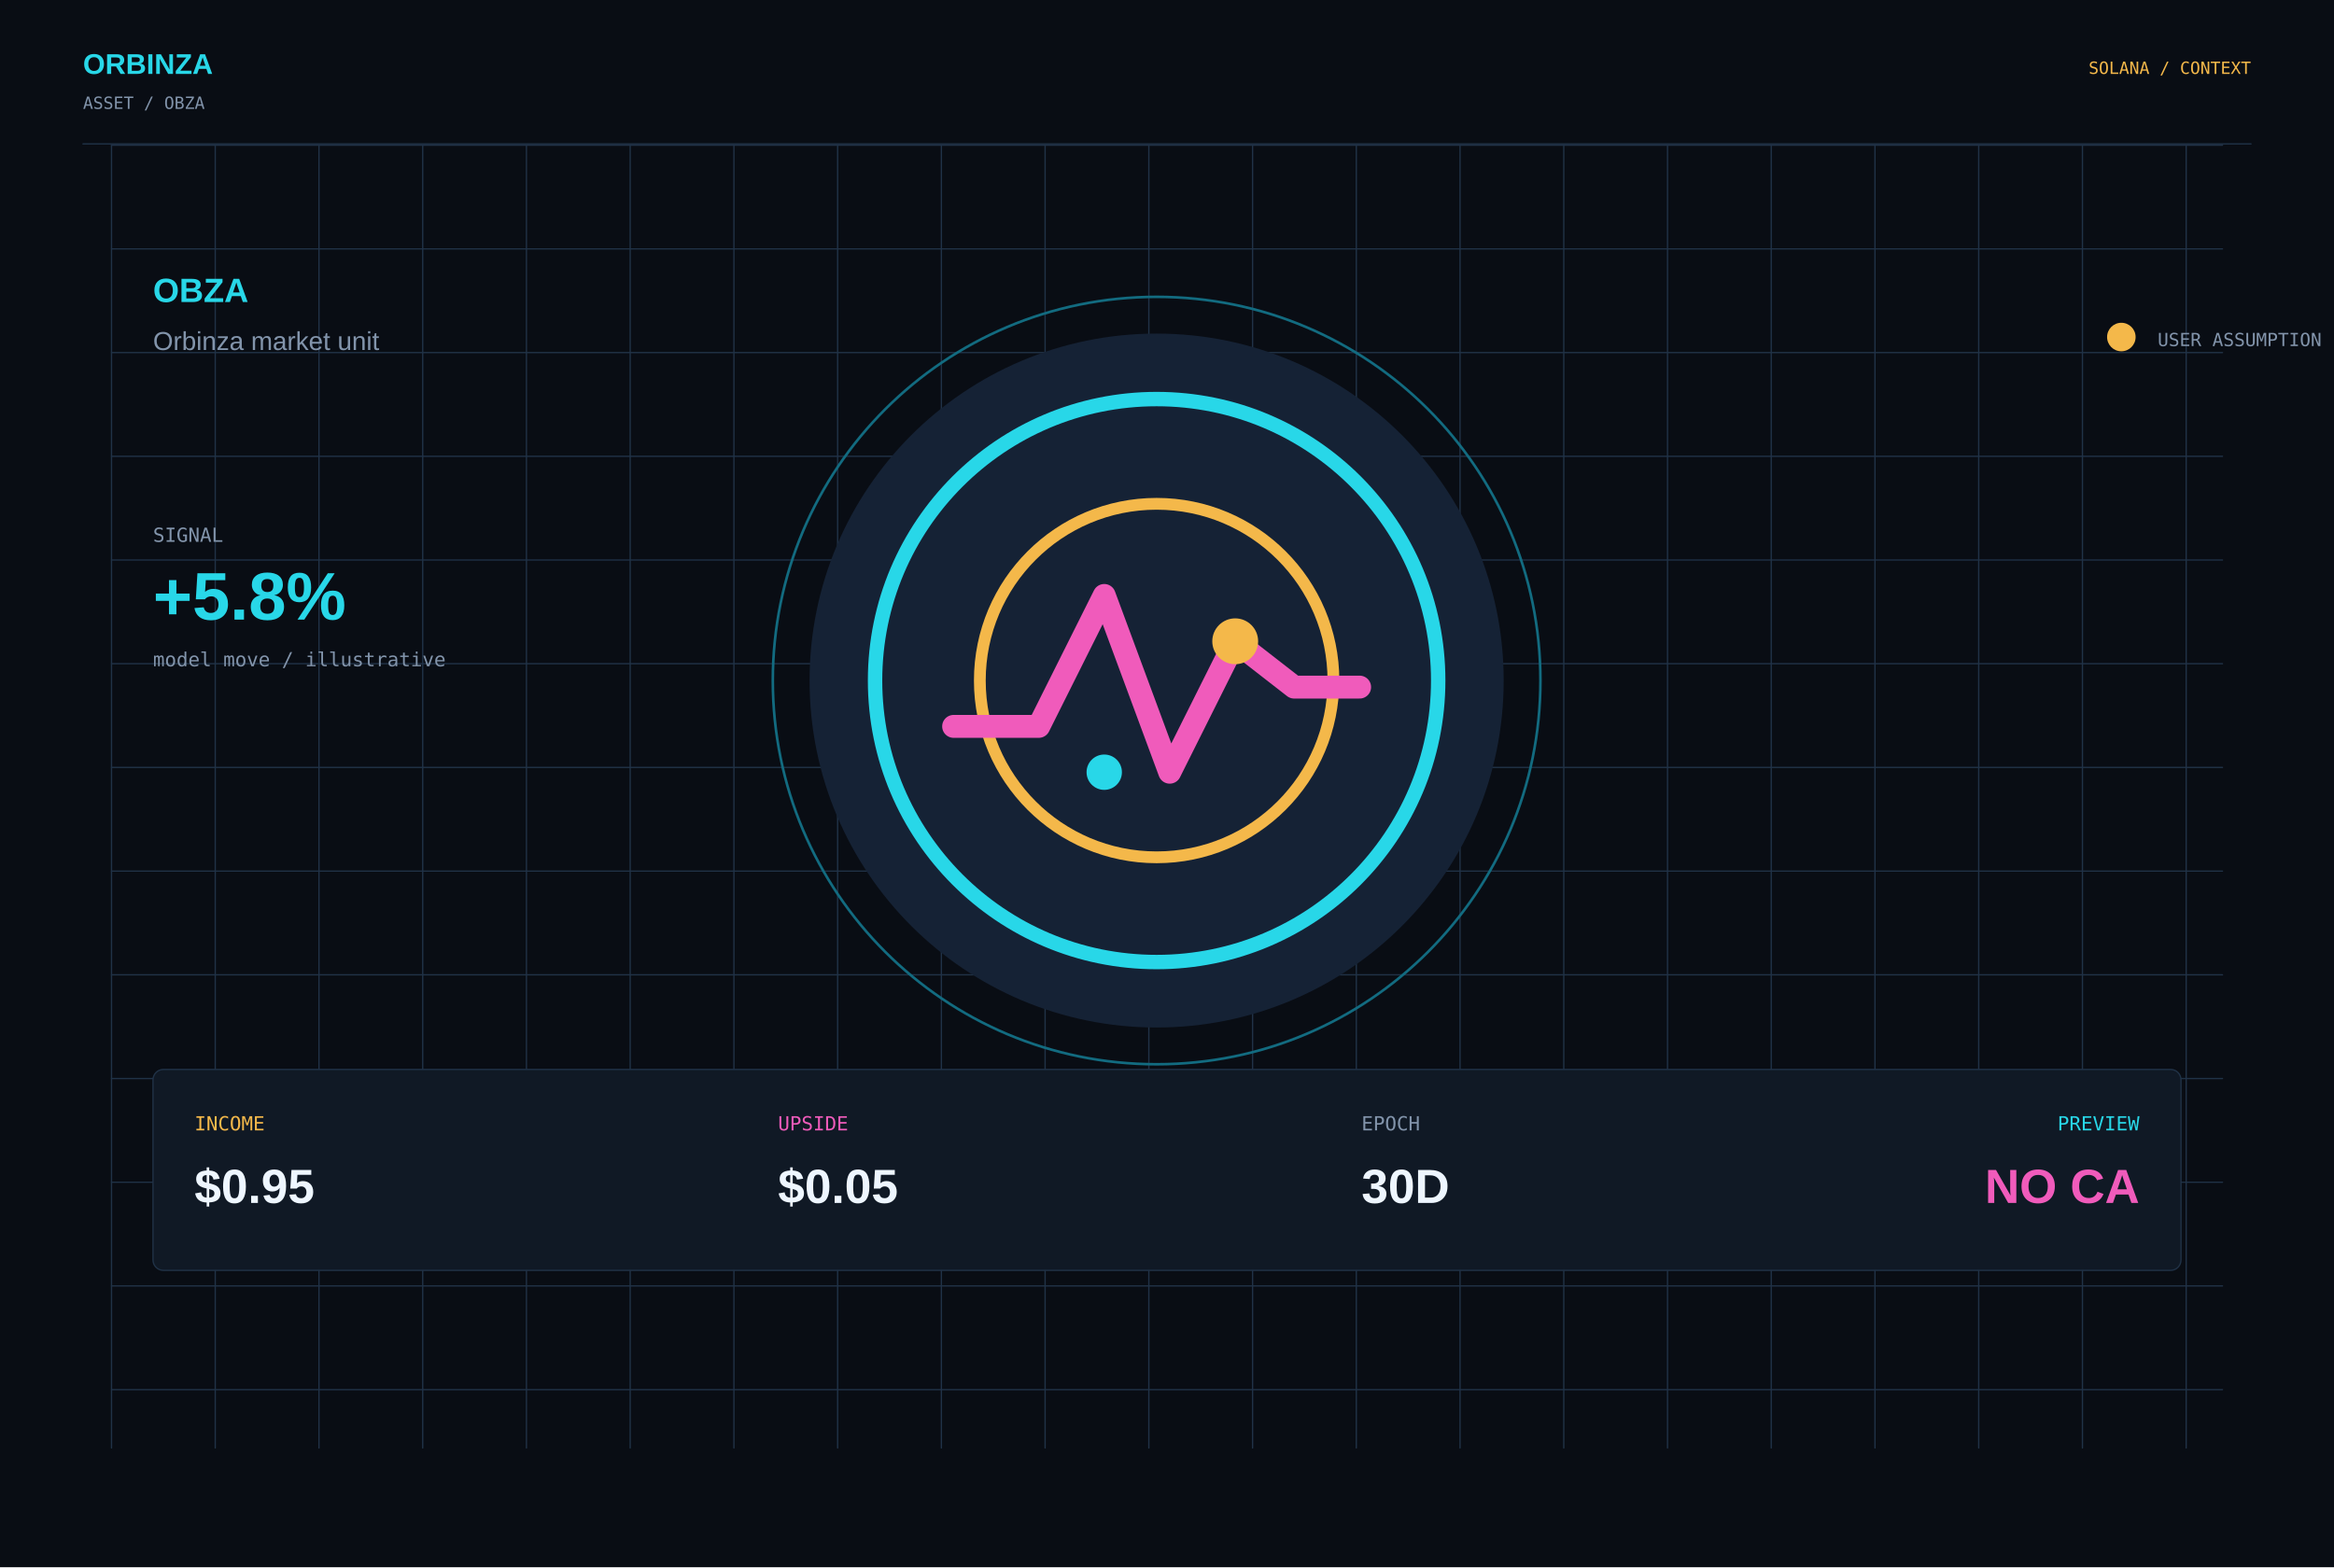
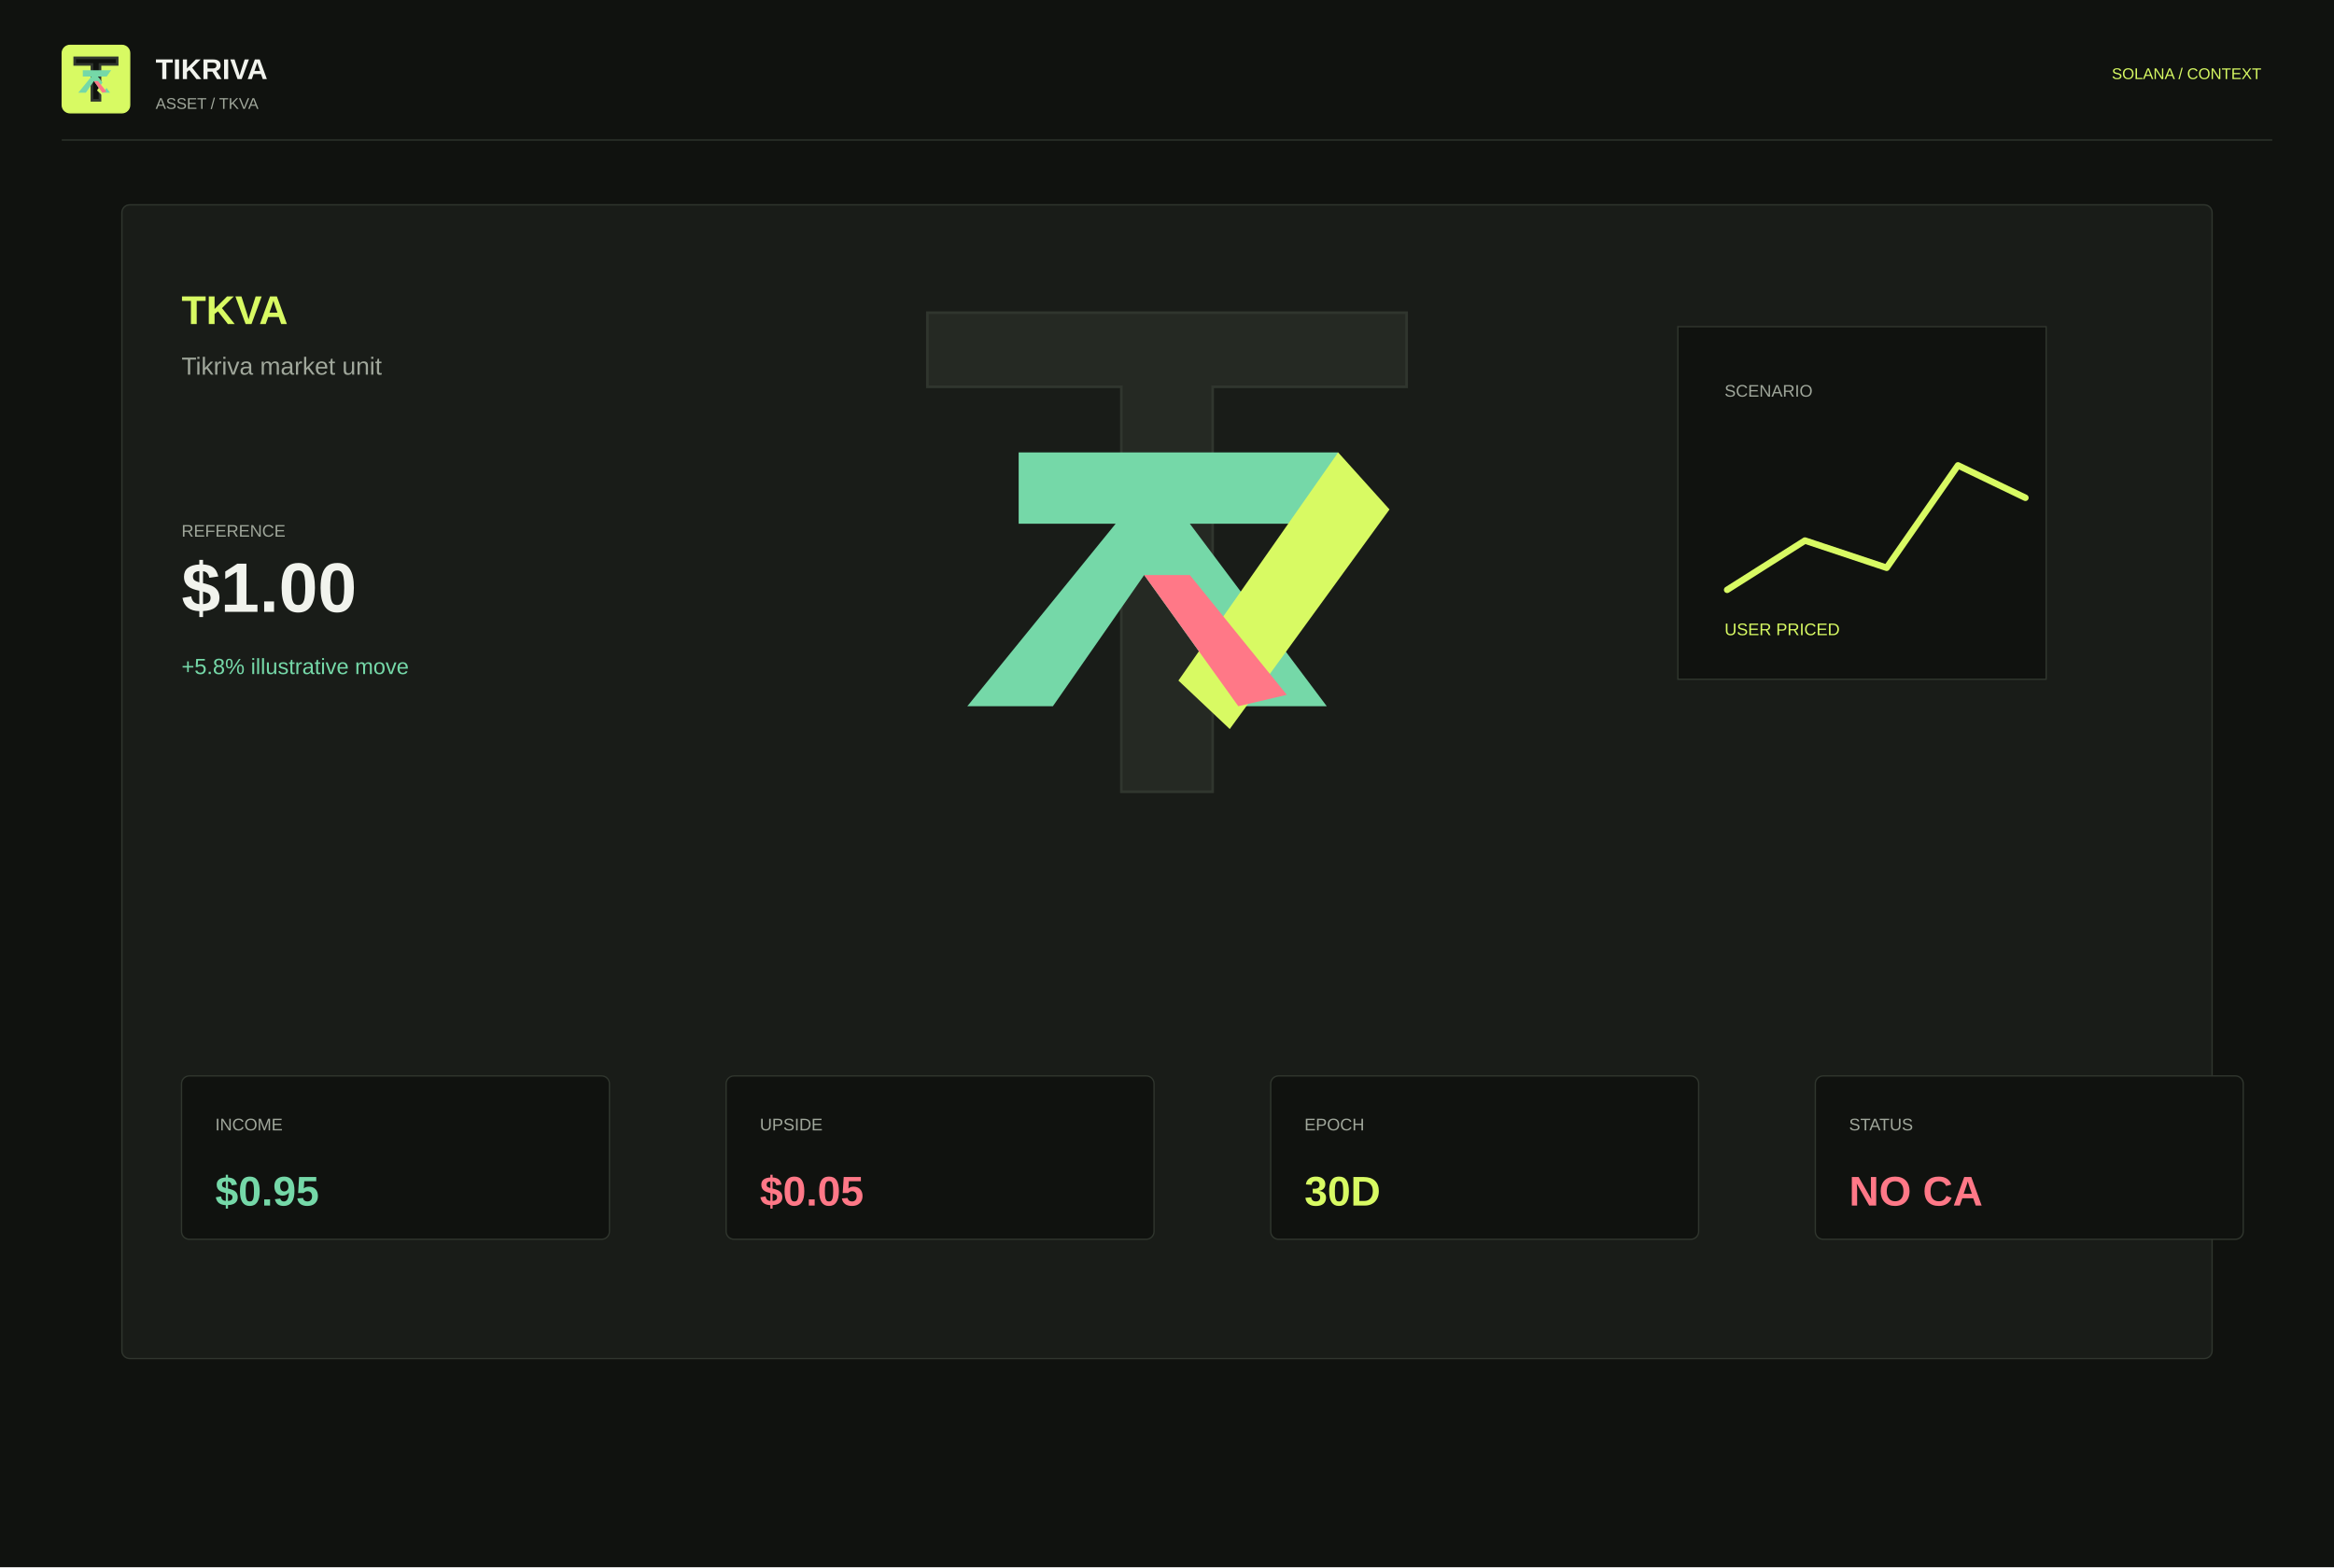
<svg xmlns="http://www.w3.org/2000/svg" width="1800" height="1209" viewBox="0 0 1800 1209" role="img" aria-labelledby="title desc">
-   <rect width="1800" height="1209" fill="#090d14" />
-   <polyline points="86.00,112.00 86.00,1117.00" fill="none" stroke="#203247" stroke-width="1" stroke-linejoin="round" stroke-linecap="round" />
-   <polyline points="166.00,112.00 166.00,1117.00" fill="none" stroke="#203247" stroke-width="1" stroke-linejoin="round" stroke-linecap="round" />
-   <polyline points="246.00,112.00 246.00,1117.00" fill="none" stroke="#203247" stroke-width="1" stroke-linejoin="round" stroke-linecap="round" />
-   <polyline points="326.00,112.00 326.00,1117.00" fill="none" stroke="#203247" stroke-width="1" stroke-linejoin="round" stroke-linecap="round" />
-   <polyline points="406.00,112.00 406.00,1117.00" fill="none" stroke="#203247" stroke-width="1" stroke-linejoin="round" stroke-linecap="round" />
-   <polyline points="486.00,112.00 486.00,1117.00" fill="none" stroke="#203247" stroke-width="1" stroke-linejoin="round" stroke-linecap="round" />
-   <polyline points="566.00,112.00 566.00,1117.00" fill="none" stroke="#203247" stroke-width="1" stroke-linejoin="round" stroke-linecap="round" />
-   <polyline points="646.00,112.00 646.00,1117.00" fill="none" stroke="#203247" stroke-width="1" stroke-linejoin="round" stroke-linecap="round" />
-   <polyline points="726.00,112.00 726.00,1117.00" fill="none" stroke="#203247" stroke-width="1" stroke-linejoin="round" stroke-linecap="round" />
-   <polyline points="806.00,112.00 806.00,1117.00" fill="none" stroke="#203247" stroke-width="1" stroke-linejoin="round" stroke-linecap="round" />
-   <polyline points="886.00,112.00 886.00,1117.00" fill="none" stroke="#203247" stroke-width="1" stroke-linejoin="round" stroke-linecap="round" />
-   <polyline points="966.00,112.00 966.00,1117.00" fill="none" stroke="#203247" stroke-width="1" stroke-linejoin="round" stroke-linecap="round" />
-   <polyline points="1046.00,112.00 1046.00,1117.00" fill="none" stroke="#203247" stroke-width="1" stroke-linejoin="round" stroke-linecap="round" />
-   <polyline points="1126.00,112.00 1126.00,1117.00" fill="none" stroke="#203247" stroke-width="1" stroke-linejoin="round" stroke-linecap="round" />
-   <polyline points="1206.00,112.00 1206.00,1117.00" fill="none" stroke="#203247" stroke-width="1" stroke-linejoin="round" stroke-linecap="round" />
-   <polyline points="1286.00,112.00 1286.00,1117.00" fill="none" stroke="#203247" stroke-width="1" stroke-linejoin="round" stroke-linecap="round" />
-   <polyline points="1366.00,112.00 1366.00,1117.00" fill="none" stroke="#203247" stroke-width="1" stroke-linejoin="round" stroke-linecap="round" />
-   <polyline points="1446.00,112.00 1446.00,1117.00" fill="none" stroke="#203247" stroke-width="1" stroke-linejoin="round" stroke-linecap="round" />
-   <polyline points="1526.00,112.00 1526.00,1117.00" fill="none" stroke="#203247" stroke-width="1" stroke-linejoin="round" stroke-linecap="round" />
-   <polyline points="1606.00,112.00 1606.00,1117.00" fill="none" stroke="#203247" stroke-width="1" stroke-linejoin="round" stroke-linecap="round" />
-   <polyline points="1686.00,112.00 1686.00,1117.00" fill="none" stroke="#203247" stroke-width="1" stroke-linejoin="round" stroke-linecap="round" />
-   <polyline points="86.00,112.00 1714.00,112.00" fill="none" stroke="#203247" stroke-width="1" stroke-linejoin="round" stroke-linecap="round" />
-   <polyline points="86.00,192.00 1714.00,192.00" fill="none" stroke="#203247" stroke-width="1" stroke-linejoin="round" stroke-linecap="round" />
-   <polyline points="86.00,272.00 1714.00,272.00" fill="none" stroke="#203247" stroke-width="1" stroke-linejoin="round" stroke-linecap="round" />
-   <polyline points="86.00,352.00 1714.00,352.00" fill="none" stroke="#203247" stroke-width="1" stroke-linejoin="round" stroke-linecap="round" />
-   <polyline points="86.00,432.00 1714.00,432.00" fill="none" stroke="#203247" stroke-width="1" stroke-linejoin="round" stroke-linecap="round" />
-   <polyline points="86.00,512.00 1714.00,512.00" fill="none" stroke="#203247" stroke-width="1" stroke-linejoin="round" stroke-linecap="round" />
-   <polyline points="86.00,592.00 1714.00,592.00" fill="none" stroke="#203247" stroke-width="1" stroke-linejoin="round" stroke-linecap="round" />
-   <polyline points="86.00,672.00 1714.00,672.00" fill="none" stroke="#203247" stroke-width="1" stroke-linejoin="round" stroke-linecap="round" />
-   <polyline points="86.00,752.00 1714.00,752.00" fill="none" stroke="#203247" stroke-width="1" stroke-linejoin="round" stroke-linecap="round" />
-   <polyline points="86.00,832.00 1714.00,832.00" fill="none" stroke="#203247" stroke-width="1" stroke-linejoin="round" stroke-linecap="round" />
-   <polyline points="86.00,912.00 1714.00,912.00" fill="none" stroke="#203247" stroke-width="1" stroke-linejoin="round" stroke-linecap="round" />
-   <polyline points="86.00,992.00 1714.00,992.00" fill="none" stroke="#203247" stroke-width="1" stroke-linejoin="round" stroke-linecap="round" />
-   <polyline points="86.00,1072.00 1714.00,1072.00" fill="none" stroke="#203247" stroke-width="1" stroke-linejoin="round" stroke-linecap="round" />
-   <text x="64" y="57" fill="#28d7e8" font-family="Arial, Helvetica, sans-serif" font-size="22" font-weight="700" text-anchor="start">ORBINZA</text>
-   <text x="64" y="84" fill="#8294ab" font-family="Consolas, monospace" font-size="13" font-weight="400" text-anchor="start">ASSET / OBZA</text>
-   <text x="1736" y="57" fill="#f4b84a" font-family="Consolas, monospace" font-size="13" font-weight="400" text-anchor="end">SOLANA / CONTEXT</text>
-   <polyline points="64.00,111.00 1736.00,111.00" fill="none" stroke="#203247" stroke-width="1" stroke-linejoin="round" stroke-linecap="round" />
-   <text x="118" y="233" fill="#28d7e8" font-family="Arial, Helvetica, sans-serif" font-size="26" font-weight="700" text-anchor="start">OBZA</text>
-   <text x="118" y="270" fill="#8294ab" font-family="Arial, Helvetica, sans-serif" font-size="20" font-weight="400" text-anchor="start">Orbinza market unit</text>
-   <text x="118" y="418" fill="#8294ab" font-family="Consolas, monospace" font-size="15" font-weight="400" text-anchor="start">SIGNAL</text>
-   <text x="118" y="478" fill="#28d7e8" font-family="Arial, Helvetica, sans-serif" font-size="52" font-weight="700" text-anchor="start">+5.8%</text>
-   <text x="118" y="514" fill="#8294ab" font-family="Consolas, monospace" font-size="15" font-weight="400" text-anchor="start">model move / illustrative</text>
-   <circle cx="892" cy="525" r="267.65" fill="#152235" stroke="none" stroke-width="1" />
-   <circle cx="892" cy="525" r="217.15" fill="none" stroke="#28d7e8" stroke-width="11.11" />
-   <circle cx="892" cy="525" r="136.35" fill="none" stroke="#f4b84a" stroke-width="9.09" />
-   <polyline points="735.45,560.35 801.10,560.35 851.60,459.35 902.10,595.70 952.60,494.70 998.05,530.05 1048.55,530.05" fill="none" stroke="#f05bbb" stroke-width="17.675" stroke-linejoin="round" stroke-linecap="round" />
-   <circle cx="952.6" cy="494.7" r="17.675" fill="#f4b84a" stroke="none" stroke-width="1" />
-   <circle cx="851.6" cy="595.7" r="13.635" fill="#28d7e8" stroke="none" stroke-width="1" />
-   <circle cx="892" cy="525" r="296" fill="none" stroke="#126b80" stroke-width="2" />
-   <rect x="118" y="825" width="1564" height="155" rx="8" fill="#101925" stroke="#203247" stroke-width="1" />
-   <text x="150" y="872" fill="#f4b84a" font-family="Consolas, monospace" font-size="15" font-weight="400" text-anchor="start">INCOME</text>
-   <text x="150" y="928" fill="#eef6ff" font-family="Arial, Helvetica, sans-serif" font-size="37" font-weight="700" text-anchor="start">$0.95</text>
-   <text x="600" y="872" fill="#f05bbb" font-family="Consolas, monospace" font-size="15" font-weight="400" text-anchor="start">UPSIDE</text>
-   <text x="600" y="928" fill="#eef6ff" font-family="Arial, Helvetica, sans-serif" font-size="37" font-weight="700" text-anchor="start">$0.05</text>
-   <text x="1050" y="872" fill="#8294ab" font-family="Consolas, monospace" font-size="15" font-weight="400" text-anchor="start">EPOCH</text>
-   <text x="1050" y="928" fill="#eef6ff" font-family="Arial, Helvetica, sans-serif" font-size="37" font-weight="700" text-anchor="start">30D</text>
-   <text x="1650" y="872" fill="#28d7e8" font-family="Consolas, monospace" font-size="15" font-weight="400" text-anchor="end">PREVIEW</text>
-   <text x="1650" y="928" fill="#f05bbb" font-family="Arial, Helvetica, sans-serif" font-size="37" font-weight="700" text-anchor="end">NO CA</text>
-   <circle cx="1636" cy="260" r="11" fill="#f4b84a" stroke="none" stroke-width="1" />
-   <text x="1664" y="267" fill="#8294ab" font-family="Consolas, monospace" font-size="14" font-weight="400" text-anchor="start">USER ASSUMPTION</text>
+   <rect width="1800" height="1209" fill="#10120f" />
+   <rect x="48" y="35" width="52" height="52" rx="6" fill="#d8fa63" stroke="#d8fa63" stroke-width="1" />
+   <polygon points="57.62,44.62 90.38,44.62 90.38,49.69 77.12,49.69 77.12,77.38 70.88,77.38 70.88,49.69 57.62,49.69" fill="#10120f" stroke="#30362e" stroke-width="2" />
+   <polygon points="63.86,54.175 85.7,54.175 85.7,59.05 75.56,59.05 84.92,71.53 78.875,71.53 72.44,62.56 66.2,71.53 60.35,71.53 70.49,59.05 63.86,59.05" fill="#75d8a8" stroke="none" stroke-width="1" />
+   <polygon points="85.7,54.175 89.21,58.075 78.29,73.09 74.78,69.775" fill="#d8fa63" stroke="none" stroke-width="1" />
+   <polygon points="72.44,62.56 75.56,62.56 82.19,70.75 78.875,71.53" fill="#ff7887" stroke="none" stroke-width="1" />
+   <text x="120" y="61" fill="#f1f3ed" font-family="Arial, Helvetica, sans-serif" font-size="22" font-weight="700" text-anchor="start">TIKRIVA</text>
+   <text x="120" y="84" fill="#a0a79b" font-family="Arial, Helvetica, sans-serif" font-size="12" font-weight="400" text-anchor="start">ASSET / TKVA</text>
+   <text x="1744" y="61" fill="#d8fa63" font-family="Arial, Helvetica, sans-serif" font-size="12" font-weight="400" text-anchor="end">SOLANA / CONTEXT</text>
+   <polyline points="48,108 1752,108" fill="none" stroke="#30362e" stroke-width="1" stroke-linecap="round" stroke-linejoin="round" />
+   <rect x="94" y="158" width="1612" height="890" rx="6" fill="#191c18" stroke="#30362e" stroke-width="1" />
+   <polygon points="715.2,241.2 1084.8,241.2 1084.8,298.4 935.2,298.4 935.2,610.8 864.8,610.8 864.8,298.4 715.2,298.4" fill="#252923" stroke="#30362e" stroke-width="2" />
+   <polygon points="785.6,349.0 1032.0,349.0 1032.0,404.0 917.6,404.0 1023.2,544.8 955.0,544.8 882.4,443.6 812.0,544.8 746.0,544.8 860.4,404.0 785.6,404.0" fill="#75d8a8" stroke="none" stroke-width="1" />
+   <polygon points="1032.0,349.0 1071.6,393.0 948.4,562.4 908.8,525.0" fill="#d8fa63" stroke="none" stroke-width="1" />
+   <polygon points="882.4,443.6 917.6,443.6 992.4,536.0 955.0,544.8" fill="#ff7887" stroke="none" stroke-width="1" />
+   <text x="140" y="250" fill="#d8fa63" font-family="Arial, Helvetica, sans-serif" font-size="31" font-weight="700" text-anchor="start">TKVA</text>
+   <text x="140" y="289" fill="#a0a79b" font-family="Arial, Helvetica, sans-serif" font-size="19" font-weight="400" text-anchor="start">Tikriva market unit</text>
+   <text x="140" y="414" fill="#a0a79b" font-family="Arial, Helvetica, sans-serif" font-size="13" font-weight="400" text-anchor="start">REFERENCE</text>
+   <text x="140" y="472" fill="#f1f3ed" font-family="Arial, Helvetica, sans-serif" font-size="54" font-weight="700" text-anchor="start">$1.00</text>
+   <text x="140" y="520" fill="#75d8a8" font-family="Arial, Helvetica, sans-serif" font-size="17" font-weight="400" text-anchor="start">+5.8% illustrative move</text>
+   <polygon points="1294,252 1578,252 1578,524 1294,524" fill="#10120f" stroke="#30362e" stroke-width="1" />
+   <text x="1330" y="306" fill="#a0a79b" font-family="Arial, Helvetica, sans-serif" font-size="13" font-weight="400" text-anchor="start">SCENARIO</text>
+   <polyline points="1332,455 1392,417 1455,438 1510,359 1562,384" fill="none" stroke="#d8fa63" stroke-width="5" stroke-linecap="round" stroke-linejoin="round" />
+   <text x="1330" y="490" fill="#d8fa63" font-family="Arial, Helvetica, sans-serif" font-size="13" font-weight="400" text-anchor="start">USER PRICED</text>
+   <rect x="140" y="830" width="330" height="126" rx="6" fill="#10120f" stroke="#30362e" stroke-width="1" />
+   <text x="166" y="872" fill="#a0a79b" font-family="Arial, Helvetica, sans-serif" font-size="13" font-weight="400" text-anchor="start">INCOME</text>
+   <text x="166" y="930" fill="#75d8a8" font-family="Arial, Helvetica, sans-serif" font-size="32" font-weight="700" text-anchor="start">$0.95</text>
+   <rect x="560" y="830" width="330" height="126" rx="6" fill="#10120f" stroke="#30362e" stroke-width="1" />
+   <text x="586" y="872" fill="#a0a79b" font-family="Arial, Helvetica, sans-serif" font-size="13" font-weight="400" text-anchor="start">UPSIDE</text>
+   <text x="586" y="930" fill="#ff7887" font-family="Arial, Helvetica, sans-serif" font-size="32" font-weight="700" text-anchor="start">$0.05</text>
+   <rect x="980" y="830" width="330" height="126" rx="6" fill="#10120f" stroke="#30362e" stroke-width="1" />
+   <text x="1006" y="872" fill="#a0a79b" font-family="Arial, Helvetica, sans-serif" font-size="13" font-weight="400" text-anchor="start">EPOCH</text>
+   <text x="1006" y="930" fill="#d8fa63" font-family="Arial, Helvetica, sans-serif" font-size="32" font-weight="700" text-anchor="start">30D</text>
+   <rect x="1400" y="830" width="330" height="126" rx="6" fill="#10120f" stroke="#30362e" stroke-width="1" />
+   <text x="1426" y="872" fill="#a0a79b" font-family="Arial, Helvetica, sans-serif" font-size="13" font-weight="400" text-anchor="start">STATUS</text>
+   <text x="1426" y="930" fill="#ff7887" font-family="Arial, Helvetica, sans-serif" font-size="32" font-weight="700" text-anchor="start">NO CA</text>
</svg>
